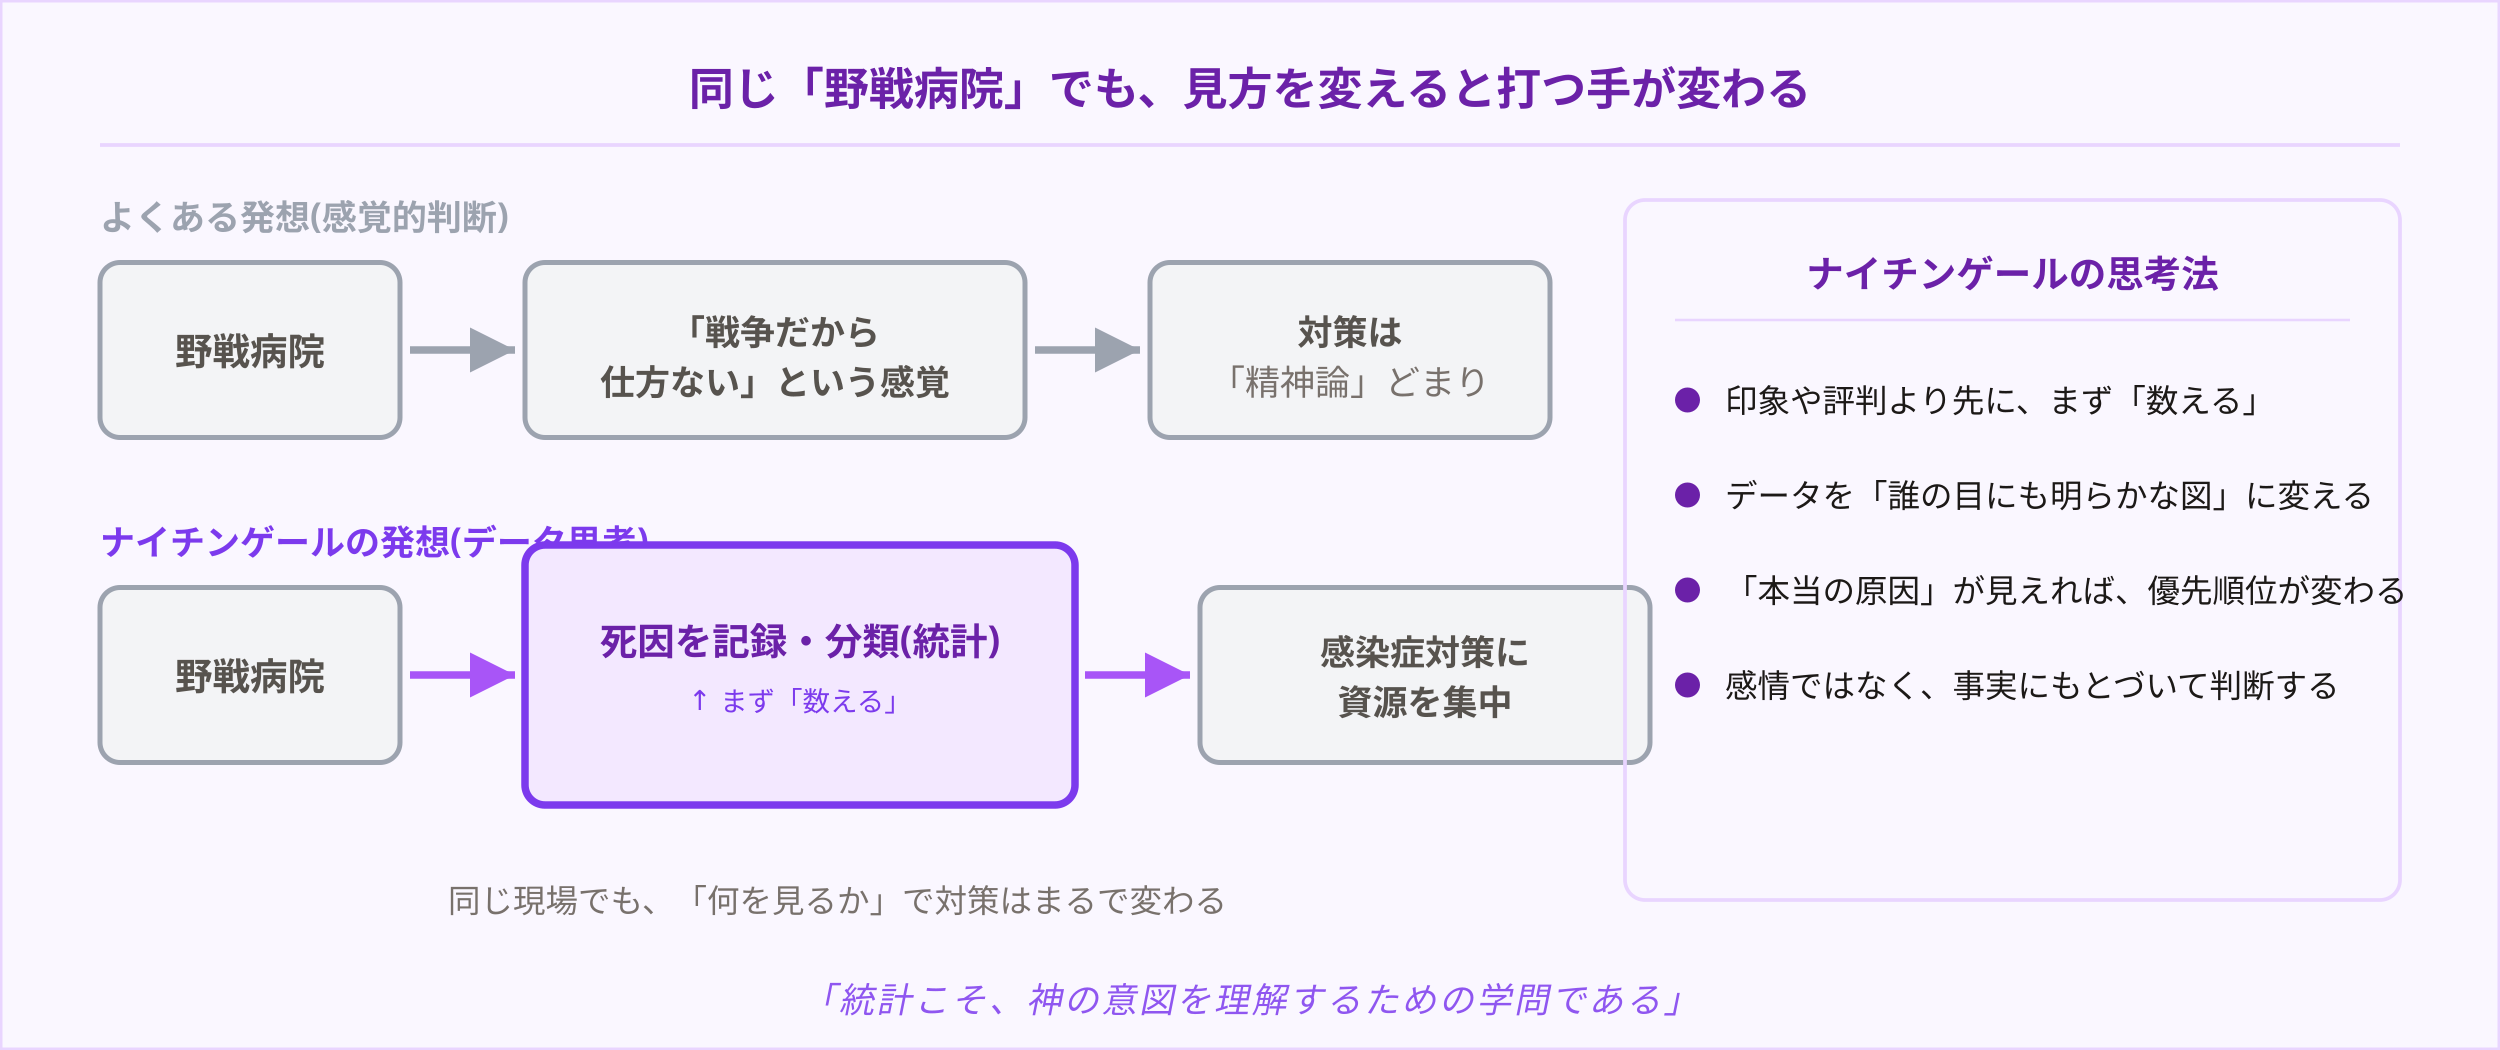
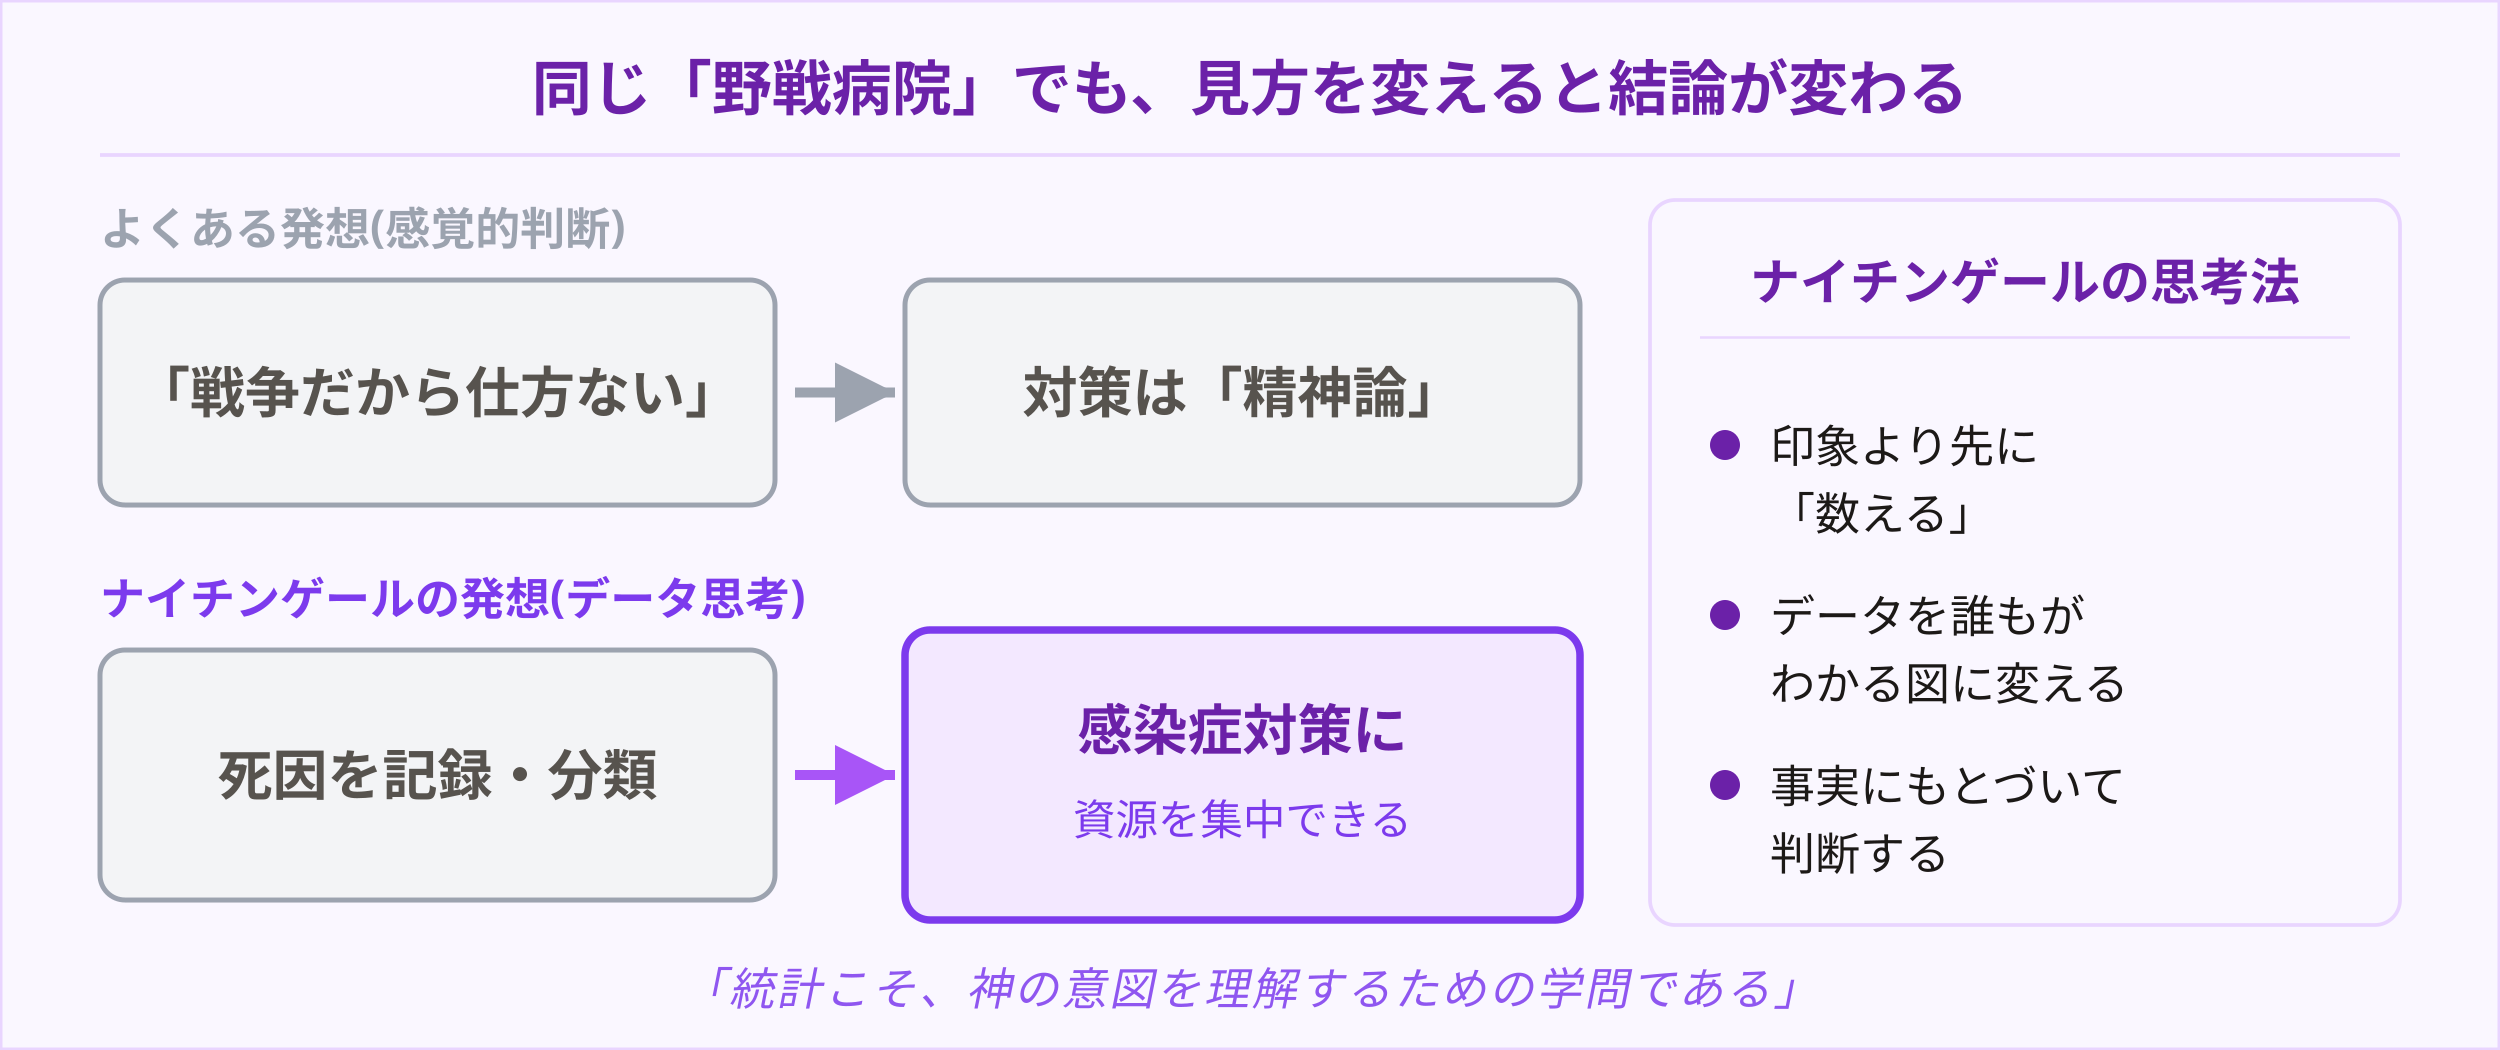
<svg xmlns="http://www.w3.org/2000/svg" width="1000" height="420" viewBox="0 0 1000 420">
  <rect width="1000" height="420" fill="#faf7ff" />
  <rect x="0" y="0" width="1000" height="420" fill="none" stroke="#e9d5ff" stroke-width="2" />
  <defs>
-     <marker id="arrowGray" markerWidth="10" markerHeight="10" refX="6" refY="3" orient="auto">
+     <marker id="arrowGray" markerWidth="12" markerHeight="12" refX="6" refY="3" orient="auto">
      <path d="M0,0 L6,3 L0,6 Z" fill="#9ca3af" />
    </marker>
-     <marker id="arrowPurple" markerWidth="10" markerHeight="10" refX="6" refY="3" orient="auto">
+     <marker id="arrowPurple" markerWidth="12" markerHeight="12" refX="6" refY="3" orient="auto">
      <path d="M0,0 L6,3 L0,6 Z" fill="#a855f7" />
    </marker>
  </defs>
-   <text x="500" y="42" font-family="'Hiragino Sans', sans-serif" font-size="18" font-weight="700" fill="#6b21a8" text-anchor="middle">同じ「野戦病院」でも、見方を変えると打つ手が変わる</text>
-   <line x1="40" y1="58" x2="960" y2="58" stroke="#e9d5ff" stroke-width="1.5" />
-   <text x="40" y="92" font-family="'Hiragino Sans', sans-serif" font-size="14" font-weight="700" fill="#9ca3af">よくある発想(感覚的判断)</text>
-   <rect x="40" y="105" width="120" height="70" rx="8" fill="#f3f4f6" stroke="#9ca3af" stroke-width="2" />
-   <text x="100" y="146" font-family="'Hiragino Sans', sans-serif" font-size="15" font-weight="700" fill="#57534e" text-anchor="middle">野戦病院</text>
-   <line x1="164" y1="140" x2="206" y2="140" stroke="#9ca3af" stroke-width="3" marker-end="url(#arrowGray)" />
-   <rect x="210" y="105" width="200" height="70" rx="8" fill="#f3f4f6" stroke="#9ca3af" stroke-width="2" />
-   <text x="310" y="138" font-family="'Hiragino Sans', sans-serif" font-size="14" font-weight="700" fill="#57534e" text-anchor="middle">「戦争だから</text>
-   <text x="310" y="158" font-family="'Hiragino Sans', sans-serif" font-size="14" font-weight="700" fill="#57534e" text-anchor="middle">仕方ない」という感覚</text>
-   <line x1="414" y1="140" x2="456" y2="140" stroke="#9ca3af" stroke-width="3" marker-end="url(#arrowGray)" />
-   <rect x="460" y="105" width="160" height="70" rx="8" fill="#f3f4f6" stroke="#9ca3af" stroke-width="2" />
-   <text x="540" y="138" font-family="'Hiragino Sans', sans-serif" font-size="14" font-weight="700" fill="#57534e" text-anchor="middle">対策は</text>
-   <text x="540" y="158" font-family="'Hiragino Sans', sans-serif" font-size="14" fill="#78716c" text-anchor="middle">「精神論」どまり</text>
-   <text x="40" y="222" font-family="'Hiragino Sans', sans-serif" font-size="14" font-weight="700" fill="#7c3aed">ナイチンゲールの発想(データ思考)</text>
-   <rect x="40" y="235" width="120" height="70" rx="8" fill="#f3f4f6" stroke="#9ca3af" stroke-width="2" />
-   <text x="100" y="276" font-family="'Hiragino Sans', sans-serif" font-size="15" font-weight="700" fill="#57534e" text-anchor="middle">野戦病院</text>
-   <line x1="164" y1="270" x2="206" y2="270" stroke="#a855f7" stroke-width="3" marker-end="url(#arrowPurple)" />
-   <rect x="210" y="218" width="220" height="104" rx="8" fill="#f3e8ff" stroke="#7c3aed" stroke-width="3" />
-   <text x="320" y="262" font-family="'Hiragino Sans', sans-serif" font-size="15" font-weight="700" fill="#6b21a8" text-anchor="middle">死因を記録・分類(統計)</text>
-   <text x="320" y="284" font-family="'Hiragino Sans', sans-serif" font-size="11" fill="#7c3aed" text-anchor="middle">↑ まず「数える」</text>
-   <line x1="434" y1="270" x2="476" y2="270" stroke="#a855f7" stroke-width="3" marker-end="url(#arrowPurple)" />
-   <rect x="480" y="235" width="180" height="70" rx="8" fill="#f3f4f6" stroke="#9ca3af" stroke-width="2" />
-   <text x="570" y="266" font-family="'Hiragino Sans', sans-serif" font-size="14" font-weight="700" fill="#57534e" text-anchor="middle">感染症対策に</text>
-   <text x="570" y="286" font-family="'Hiragino Sans', sans-serif" font-size="14" font-weight="700" fill="#57534e" text-anchor="middle">資源を集中</text>
-   <text x="335" y="365" font-family="'Hiragino Sans', sans-serif" font-size="13" fill="#78716c" text-anchor="middle">同じ現場でも、「何を見るか」で対策はまるで変わる</text>
-   <rect x="650" y="80" width="310" height="280" rx="8" fill="none" stroke="#e9d5ff" stroke-width="1.5" />
-   <text x="805" y="115" font-family="'Hiragino Sans', sans-serif" font-size="15" font-weight="700" fill="#6b21a8" text-anchor="middle">ナイチンゲールの思考法</text>
-   <line x1="670" y1="128" x2="940" y2="128" stroke="#e9d5ff" stroke-width="1" />
-   <circle cx="675" cy="160" r="5" fill="#6b21a8" />
-   <text x="690" y="165" font-family="'Hiragino Sans', sans-serif" font-size="13" fill="#1c1917">印象や評判より先に、まず「数える」</text>
-   <circle cx="675" cy="198" r="5" fill="#6b21a8" />
-   <text x="690" y="203" font-family="'Hiragino Sans', sans-serif" font-size="13" fill="#1c1917">データを「誰の目にも明らかな図」に変える</text>
-   <circle cx="675" cy="236" r="5" fill="#6b21a8" />
-   <text x="690" y="241" font-family="'Hiragino Sans', sans-serif" font-size="13" fill="#1c1917">「本当の原因」が見えれば、優先順位が変わる</text>
-   <circle cx="675" cy="274" r="5" fill="#6b21a8" />
-   <text x="690" y="279" font-family="'Hiragino Sans', sans-serif" font-size="13" fill="#1c1917">感情ではなく、事実にもとづいて判断する</text>
-   <text x="500" y="405" font-family="'Hiragino Sans', sans-serif" font-size="14" fill="#7c3aed" text-anchor="middle" letter-spacing="1" opacity="0.85" font-style="italic">「統計こそ、神の意図を理解するための学問である」</text>
+   <text x="500" y="44" font-family="'Hiragino Sans', sans-serif" font-size="24" font-weight="700" fill="#6b21a8" text-anchor="middle">同じ「野戦病院」でも、見方を変えると結論が変わる</text>
+   <line x1="40" y1="62" x2="960" y2="62" stroke="#e9d5ff" stroke-width="1.5" />
+   <text x="40" y="98" font-family="'Hiragino Sans', sans-serif" font-size="18" font-weight="700" fill="#9ca3af">よくある発想(感覚的判断)</text>
+   <rect x="40" y="112" width="270" height="90" rx="10" fill="#f3f4f6" stroke="#9ca3af" stroke-width="2" />
+   <text x="175" y="165" font-family="'Hiragino Sans', sans-serif" font-size="22" font-weight="700" fill="#57534e" text-anchor="middle">「戦争だから仕方ない」</text>
+   <line x1="318" y1="157" x2="358" y2="157" stroke="#9ca3af" stroke-width="4" marker-end="url(#arrowGray)" />
+   <rect x="362" y="112" width="270" height="90" rx="10" fill="#f3f4f6" stroke="#9ca3af" stroke-width="2" />
+   <text x="497" y="165" font-family="'Hiragino Sans', sans-serif" font-size="22" font-weight="700" fill="#57534e" text-anchor="middle">対策は「精神論」</text>
+   <text x="40" y="246" font-family="'Hiragino Sans', sans-serif" font-size="18" font-weight="700" fill="#7c3aed">ナイチンゲールの発想(データ思考)</text>
+   <rect x="40" y="260" width="270" height="100" rx="10" fill="#f3f4f6" stroke="#9ca3af" stroke-width="2" />
+   <text x="175" y="318" font-family="'Hiragino Sans', sans-serif" font-size="22" font-weight="700" fill="#57534e" text-anchor="middle">死因を記録・分類</text>
+   <line x1="318" y1="310" x2="358" y2="310" stroke="#a855f7" stroke-width="4" marker-end="url(#arrowPurple)" />
+   <rect x="362" y="252" width="270" height="116" rx="10" fill="#f3e8ff" stroke="#7c3aed" stroke-width="3" />
+   <text x="497" y="300" font-family="'Hiragino Sans', sans-serif" font-size="22" font-weight="700" fill="#6b21a8" text-anchor="middle">感染症対策に</text>
+   <text x="497" y="334" font-family="'Hiragino Sans', sans-serif" font-size="17" fill="#7c3aed" text-anchor="middle">資源を集中できる</text>
+   <rect x="660" y="80" width="300" height="290" rx="10" fill="none" stroke="#e9d5ff" stroke-width="1.5" />
+   <text x="810" y="120" font-family="'Hiragino Sans', sans-serif" font-size="20" font-weight="700" fill="#6b21a8" text-anchor="middle">ナイチンゲールの思考法</text>
+   <line x1="680" y1="135" x2="940" y2="135" stroke="#e9d5ff" stroke-width="1" />
+   <circle cx="690" cy="178" r="6" fill="#6b21a8" />
+   <text x="708" y="185" font-family="'Hiragino Sans', sans-serif" font-size="18" fill="#1c1917">印象より先に</text>
+   <text x="708" y="212" font-family="'Hiragino Sans', sans-serif" font-size="18" fill="#1c1917">「数える」</text>
+   <circle cx="690" cy="246" r="6" fill="#6b21a8" />
+   <text x="708" y="253" font-family="'Hiragino Sans', sans-serif" font-size="18" fill="#1c1917">データを誰もが</text>
+   <text x="708" y="280" font-family="'Hiragino Sans', sans-serif" font-size="18" fill="#1c1917">わかる図に変える</text>
+   <circle cx="690" cy="314" r="6" fill="#6b21a8" />
+   <text x="708" y="321" font-family="'Hiragino Sans', sans-serif" font-size="18" fill="#1c1917">事実にもとづいて</text>
+   <text x="708" y="348" font-family="'Hiragino Sans', sans-serif" font-size="18" fill="#1c1917">判断する</text>
+   <text x="500" y="402" font-family="'Hiragino Sans', sans-serif" font-size="18" fill="#7c3aed" text-anchor="middle" letter-spacing="1" opacity="0.85" font-style="italic">「統計こそ、神の意図を理解するための学問である」</text>
</svg>
